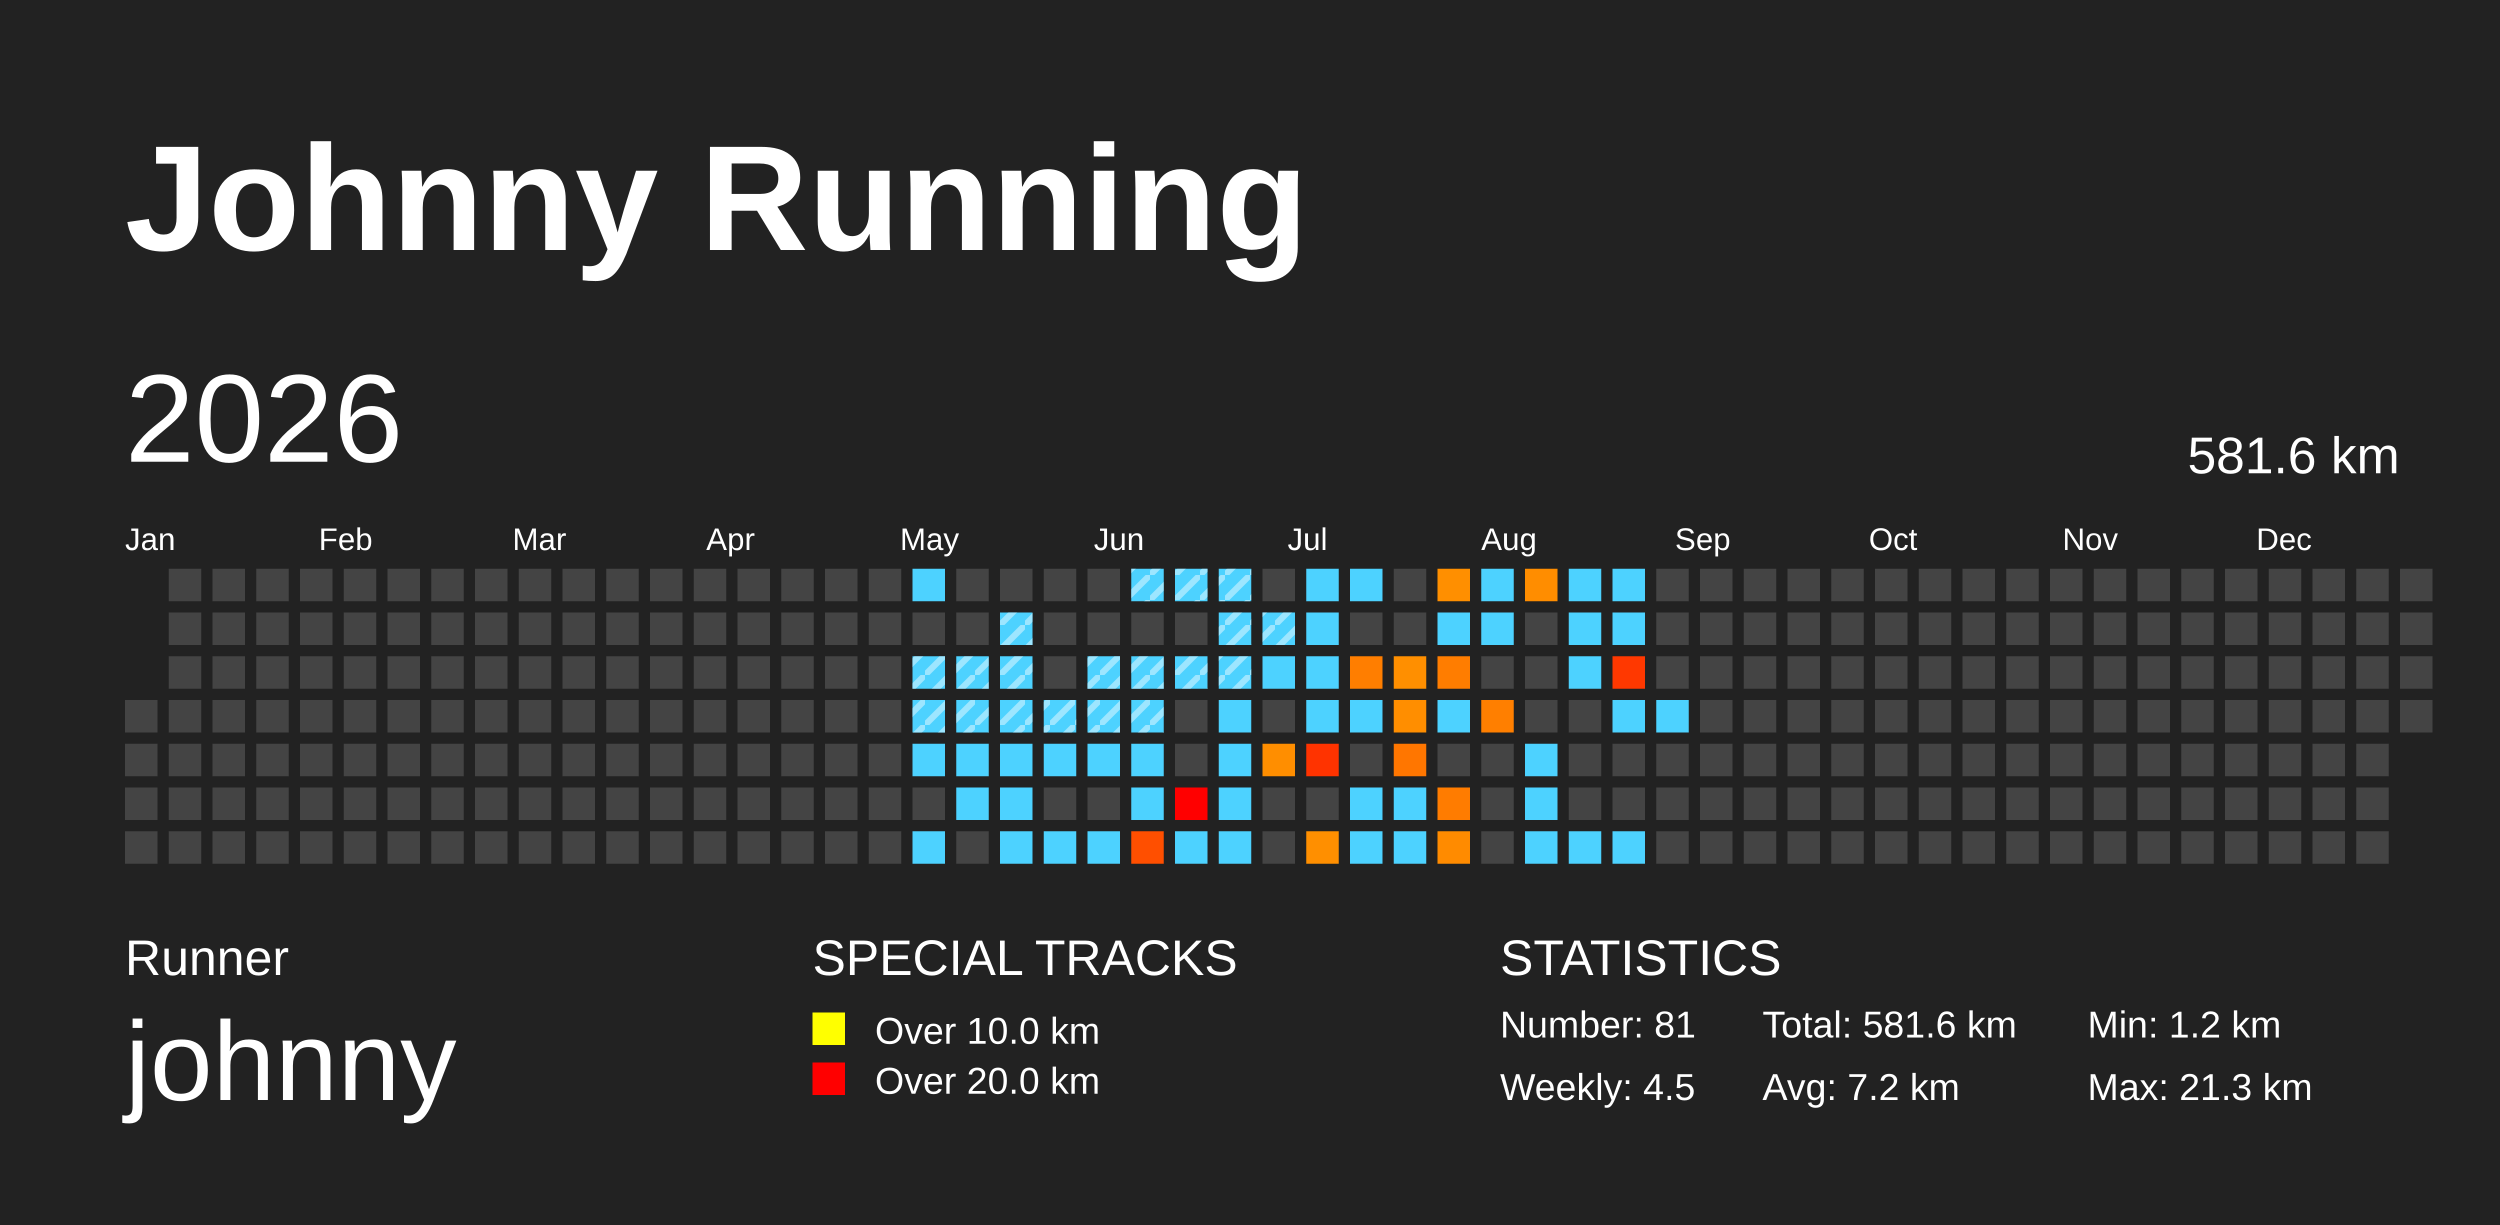
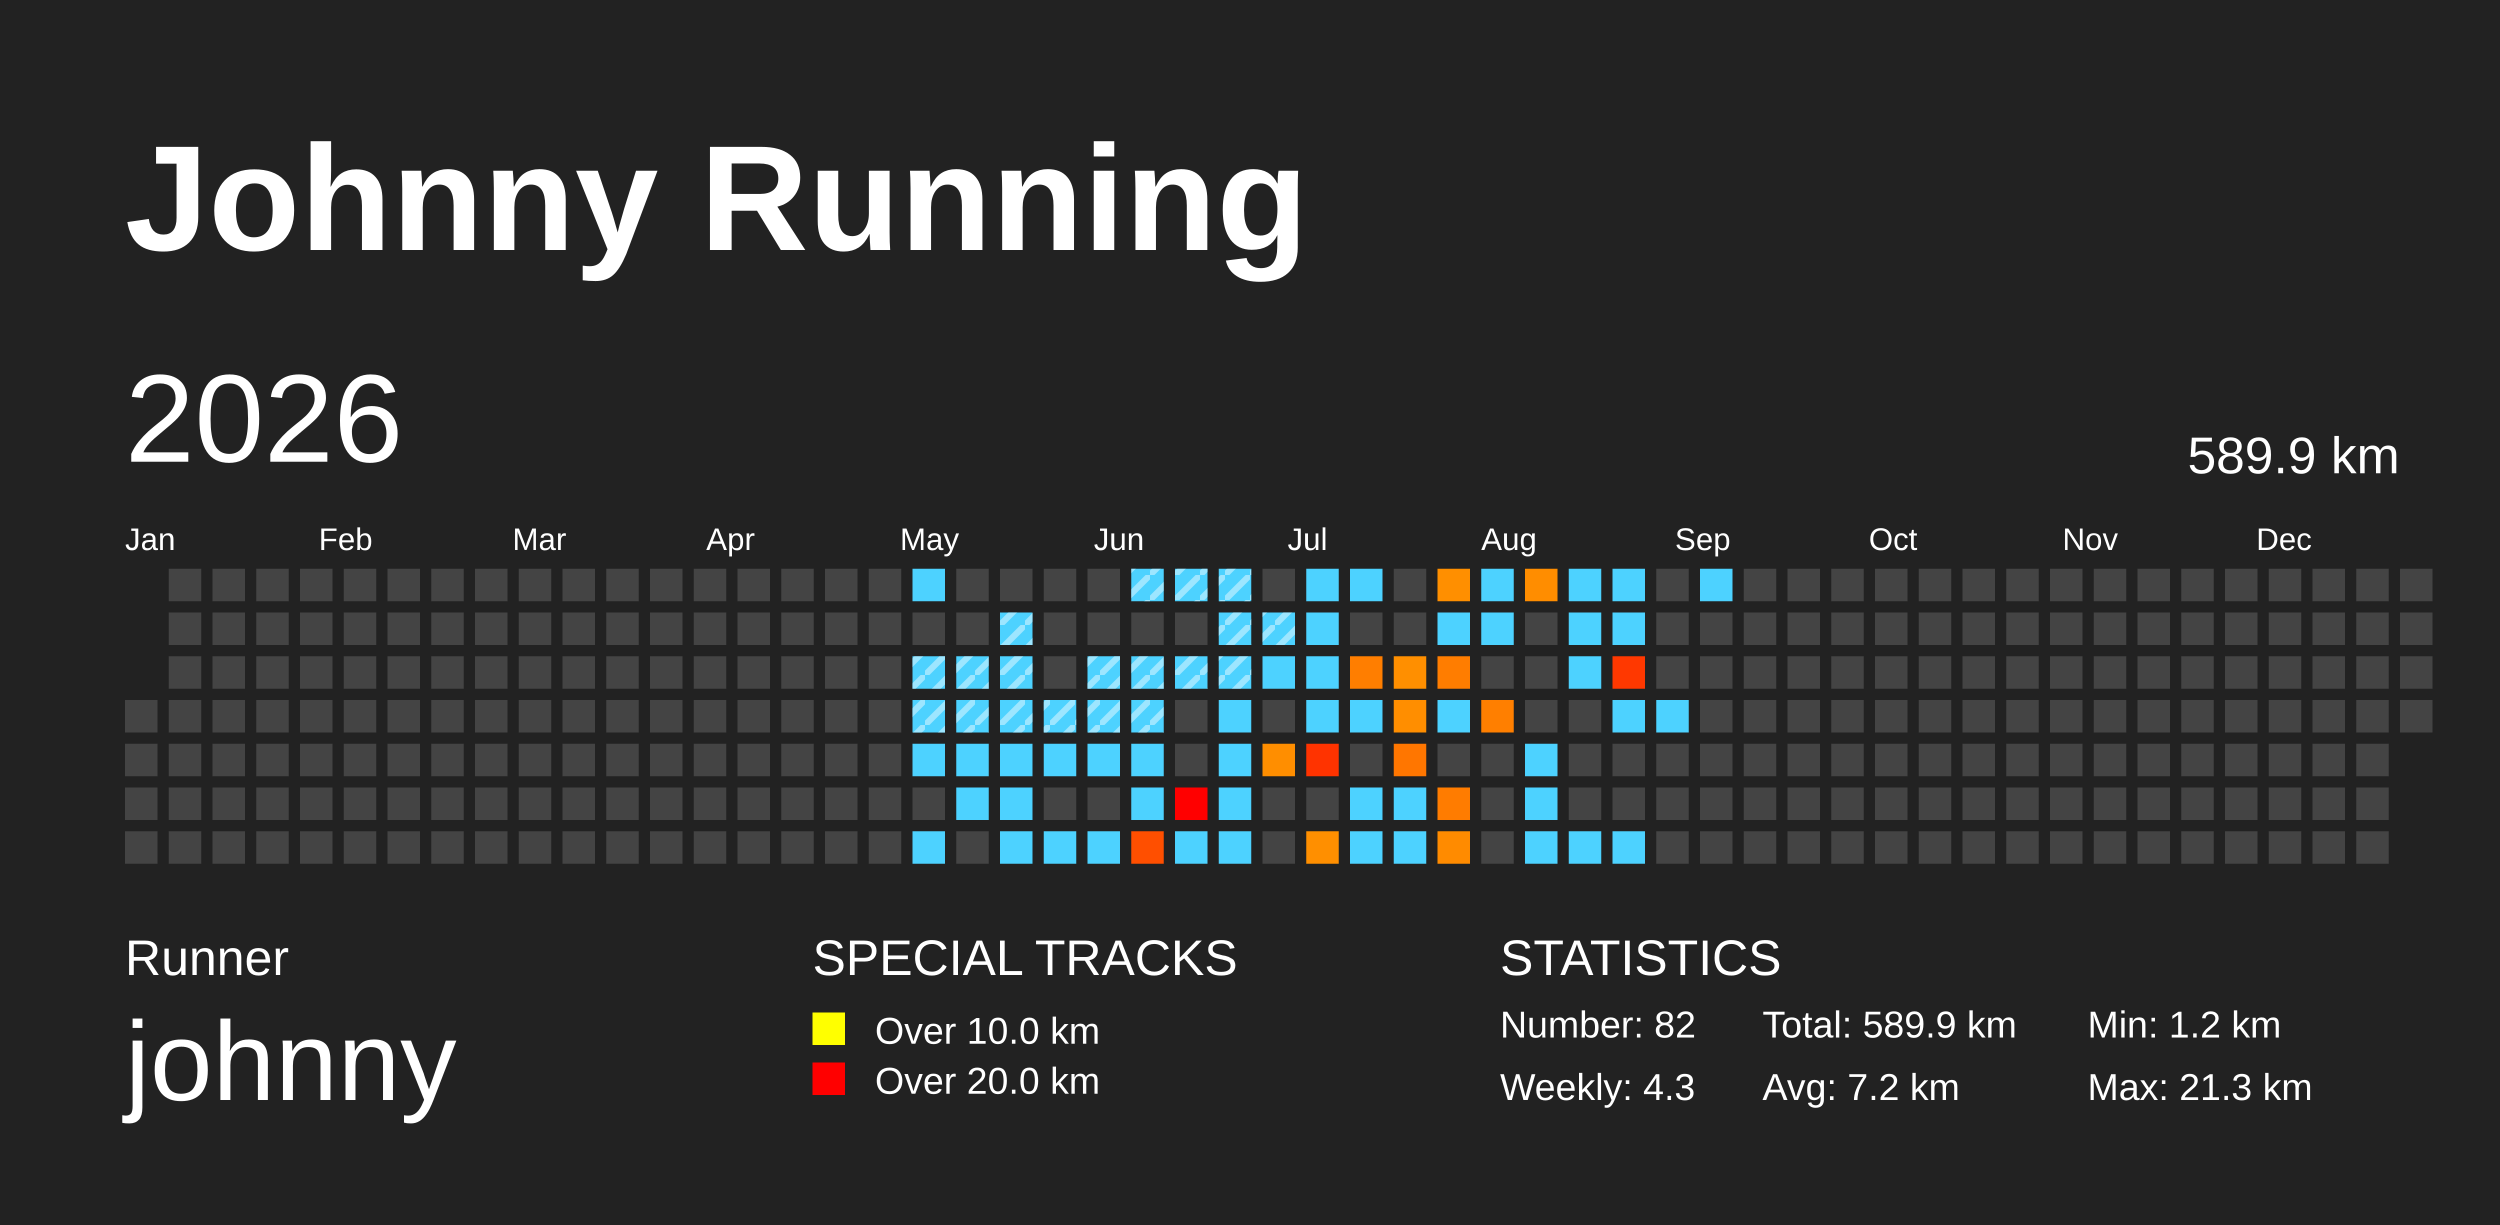
<svg xmlns="http://www.w3.org/2000/svg" baseProfile="full" height="98mm" version="1.1" viewBox="0,0,200,98" width="200mm">
  <defs>
    <pattern height="2" id="indoor-stripe" patternUnits="userSpaceOnUse" width="2">
      <line stroke="white" stroke-opacity="0.45" stroke-width="0.5" x1="0" x2="2" y1="2" y2="0" />
    </pattern>
  </defs>
  <rect fill="#222222" height="98" width="200" x="0" y="0" />
  <text fill="#FFFFFF" style="font-size:12px; font-family:Arial; font-weight:bold;" x="10" y="20">Johnny Running</text>
  <text fill="#FFFFFF" style="font-size:4px; font-family:Arial" x="10" y="78">Runner</text>
  <text fill="#FFFFFF" style="font-size:9px; font-family:Arial" x="10" y="88">johnny</text>
  <text fill="#FFFFFF" style="font-size:4px; font-family:Arial" x="65" y="78">SPECIAL TRACKS</text>
  <rect fill="yellow" height="2.6" width="2.6" x="65" y="81" />
  <text fill="#FFFFFF" style="font-size:3px; font-family:Arial" x="70" y="83.5">Over 10.0 km</text>
  <rect fill="red" height="2.6" width="2.6" x="65" y="85" />
  <text fill="#FFFFFF" style="font-size:3px; font-family:Arial" x="70" y="87.5">Over 20.0 km</text>
  <text fill="#FFFFFF" style="font-size:4px; font-family:Arial" x="120" y="78">STATISTICS</text>
-   <text fill="#FFFFFF" style="font-size:3px; font-family:Arial" x="120" y="83">Number: 81</text>
-   <text fill="#FFFFFF" style="font-size:3px; font-family:Arial" x="120" y="88">Weekly: 4.5</text>
-   <text fill="#FFFFFF" style="font-size:3px; font-family:Arial" x="141" y="83">Total: 581.6 km</text>
+   <text fill="#FFFFFF" style="font-size:3px; font-family:Arial" x="120" y="83">Number: 82</text>
+   <text fill="#FFFFFF" style="font-size:3px; font-family:Arial" x="120" y="88">Weekly: 4.3</text>
+   <text fill="#FFFFFF" style="font-size:3px; font-family:Arial" x="141" y="83">Total: 589.9 km</text>
  <text fill="#FFFFFF" style="font-size:3px; font-family:Arial" x="141" y="88">Avg: 7.2 km</text>
  <text fill="#FFFFFF" style="font-size:3px; font-family:Arial" x="167" y="83">Min: 1.2 km</text>
  <text fill="#FFFFFF" style="font-size:3px; font-family:Arial" x="167" y="88">Max: 21.3 km</text>
  <text dominant-baseline="hanging" fill="#FFFFFF" style="font-size:10.0px; font-family:Arial;" x="10" y="30">2026</text>
-   <text dominant-baseline="hanging" fill="#FFFFFF" style="font-size:4.125px; font-family:Arial;" x="175" y="35">581.6 km</text>
+   <text dominant-baseline="hanging" fill="#FFFFFF" style="font-size:4.125px; font-family:Arial;" x="175" y="35">589.9 km</text>
  <text fill="#FFFFFF" style="font-size:2.5px; font-family:Arial" x="10.0" y="44">Jan</text>
  <text fill="#FFFFFF" style="font-size:2.5px; font-family:Arial" x="25.5" y="44">Feb</text>
  <text fill="#FFFFFF" style="font-size:2.5px; font-family:Arial" x="41.0" y="44">Mar</text>
  <text fill="#FFFFFF" style="font-size:2.5px; font-family:Arial" x="56.5" y="44">Apr</text>
  <text fill="#FFFFFF" style="font-size:2.5px; font-family:Arial" x="72.0" y="44">May</text>
  <text fill="#FFFFFF" style="font-size:2.5px; font-family:Arial" x="87.5" y="44">Jun</text>
  <text fill="#FFFFFF" style="font-size:2.5px; font-family:Arial" x="103.0" y="44">Jul</text>
  <text fill="#FFFFFF" style="font-size:2.5px; font-family:Arial" x="118.5" y="44">Aug</text>
  <text fill="#FFFFFF" style="font-size:2.5px; font-family:Arial" x="134.0" y="44">Sep</text>
  <text fill="#FFFFFF" style="font-size:2.5px; font-family:Arial" x="149.5" y="44">Oct</text>
  <text fill="#FFFFFF" style="font-size:2.5px; font-family:Arial" x="165.0" y="44">Nov</text>
  <text fill="#FFFFFF" style="font-size:2.5px; font-family:Arial" x="180.5" y="44">Dec</text>
  <rect fill="#444444" height="2.6" width="2.6" x="10.0" y="56.0" />
  <rect fill="#444444" height="2.6" width="2.6" x="10.0" y="59.5" />
  <rect fill="#444444" height="2.6" width="2.6" x="10.0" y="63.0" />
  <rect fill="#444444" height="2.6" width="2.6" x="10.0" y="66.5" />
  <rect fill="#444444" height="2.6" width="2.6" x="13.5" y="45.5" />
  <rect fill="#444444" height="2.6" width="2.6" x="13.5" y="49.0" />
  <rect fill="#444444" height="2.6" width="2.6" x="13.5" y="52.5" />
  <rect fill="#444444" height="2.6" width="2.6" x="13.5" y="56.0" />
  <rect fill="#444444" height="2.6" width="2.6" x="13.5" y="59.5" />
  <rect fill="#444444" height="2.6" width="2.6" x="13.5" y="63.0" />
  <rect fill="#444444" height="2.6" width="2.6" x="13.5" y="66.5" />
  <rect fill="#444444" height="2.6" width="2.6" x="17.0" y="45.5" />
  <rect fill="#444444" height="2.6" width="2.6" x="17.0" y="49.0" />
  <rect fill="#444444" height="2.6" width="2.6" x="17.0" y="52.5" />
  <rect fill="#444444" height="2.6" width="2.6" x="17.0" y="56.0" />
  <rect fill="#444444" height="2.6" width="2.6" x="17.0" y="59.5" />
  <rect fill="#444444" height="2.6" width="2.6" x="17.0" y="63.0" />
  <rect fill="#444444" height="2.6" width="2.6" x="17.0" y="66.5" />
  <rect fill="#444444" height="2.6" width="2.6" x="20.5" y="45.5" />
  <rect fill="#444444" height="2.6" width="2.6" x="20.5" y="49.0" />
  <rect fill="#444444" height="2.6" width="2.6" x="20.5" y="52.5" />
  <rect fill="#444444" height="2.6" width="2.6" x="20.5" y="56.0" />
  <rect fill="#444444" height="2.6" width="2.6" x="20.5" y="59.5" />
  <rect fill="#444444" height="2.6" width="2.6" x="20.5" y="63.0" />
  <rect fill="#444444" height="2.6" width="2.6" x="20.5" y="66.5" />
  <rect fill="#444444" height="2.6" width="2.6" x="24.0" y="45.5" />
  <rect fill="#444444" height="2.6" width="2.6" x="24.0" y="49.0" />
  <rect fill="#444444" height="2.6" width="2.6" x="24.0" y="52.5" />
  <rect fill="#444444" height="2.6" width="2.6" x="24.0" y="56.0" />
  <rect fill="#444444" height="2.6" width="2.6" x="24.0" y="59.5" />
  <rect fill="#444444" height="2.6" width="2.6" x="24.0" y="63.0" />
  <rect fill="#444444" height="2.6" width="2.6" x="24.0" y="66.5" />
  <rect fill="#444444" height="2.6" width="2.6" x="27.5" y="45.5" />
  <rect fill="#444444" height="2.6" width="2.6" x="27.5" y="49.0" />
  <rect fill="#444444" height="2.6" width="2.6" x="27.5" y="52.5" />
  <rect fill="#444444" height="2.6" width="2.6" x="27.5" y="56.0" />
  <rect fill="#444444" height="2.6" width="2.6" x="27.5" y="59.5" />
  <rect fill="#444444" height="2.6" width="2.6" x="27.5" y="63.0" />
  <rect fill="#444444" height="2.6" width="2.6" x="27.5" y="66.5" />
  <rect fill="#444444" height="2.6" width="2.6" x="31.0" y="45.5" />
  <rect fill="#444444" height="2.6" width="2.6" x="31.0" y="49.0" />
  <rect fill="#444444" height="2.6" width="2.6" x="31.0" y="52.5" />
  <rect fill="#444444" height="2.6" width="2.6" x="31.0" y="56.0" />
  <rect fill="#444444" height="2.6" width="2.6" x="31.0" y="59.5" />
  <rect fill="#444444" height="2.6" width="2.6" x="31.0" y="63.0" />
  <rect fill="#444444" height="2.6" width="2.6" x="31.0" y="66.5" />
  <rect fill="#444444" height="2.6" width="2.6" x="34.5" y="45.5" />
  <rect fill="#444444" height="2.6" width="2.6" x="34.5" y="49.0" />
  <rect fill="#444444" height="2.6" width="2.6" x="34.5" y="52.5" />
  <rect fill="#444444" height="2.6" width="2.6" x="34.5" y="56.0" />
  <rect fill="#444444" height="2.6" width="2.6" x="34.5" y="59.5" />
  <rect fill="#444444" height="2.6" width="2.6" x="34.5" y="63.0" />
  <rect fill="#444444" height="2.6" width="2.6" x="34.5" y="66.5" />
  <rect fill="#444444" height="2.6" width="2.6" x="38.0" y="45.5" />
  <rect fill="#444444" height="2.6" width="2.6" x="38.0" y="49.0" />
  <rect fill="#444444" height="2.6" width="2.6" x="38.0" y="52.5" />
  <rect fill="#444444" height="2.6" width="2.6" x="38.0" y="56.0" />
  <rect fill="#444444" height="2.6" width="2.6" x="38.0" y="59.5" />
  <rect fill="#444444" height="2.6" width="2.6" x="38.0" y="63.0" />
  <rect fill="#444444" height="2.6" width="2.6" x="38.0" y="66.5" />
  <rect fill="#444444" height="2.6" width="2.6" x="41.5" y="45.5" />
  <rect fill="#444444" height="2.6" width="2.6" x="41.5" y="49.0" />
  <rect fill="#444444" height="2.6" width="2.6" x="41.5" y="52.5" />
  <rect fill="#444444" height="2.6" width="2.6" x="41.5" y="56.0" />
  <rect fill="#444444" height="2.6" width="2.6" x="41.5" y="59.5" />
  <rect fill="#444444" height="2.6" width="2.6" x="41.5" y="63.0" />
  <rect fill="#444444" height="2.6" width="2.6" x="41.5" y="66.5" />
  <rect fill="#444444" height="2.6" width="2.6" x="45.0" y="45.5" />
  <rect fill="#444444" height="2.6" width="2.6" x="45.0" y="49.0" />
  <rect fill="#444444" height="2.6" width="2.6" x="45.0" y="52.5" />
  <rect fill="#444444" height="2.6" width="2.6" x="45.0" y="56.0" />
  <rect fill="#444444" height="2.6" width="2.6" x="45.0" y="59.5" />
  <rect fill="#444444" height="2.6" width="2.6" x="45.0" y="63.0" />
  <rect fill="#444444" height="2.6" width="2.6" x="45.0" y="66.5" />
  <rect fill="#444444" height="2.6" width="2.6" x="48.5" y="45.5" />
  <rect fill="#444444" height="2.6" width="2.6" x="48.5" y="49.0" />
  <rect fill="#444444" height="2.6" width="2.6" x="48.5" y="52.5" />
  <rect fill="#444444" height="2.6" width="2.6" x="48.5" y="56.0" />
  <rect fill="#444444" height="2.6" width="2.6" x="48.5" y="59.5" />
  <rect fill="#444444" height="2.6" width="2.6" x="48.5" y="63.0" />
  <rect fill="#444444" height="2.6" width="2.6" x="48.5" y="66.5" />
  <rect fill="#444444" height="2.6" width="2.6" x="52.0" y="45.5" />
  <rect fill="#444444" height="2.6" width="2.6" x="52.0" y="49.0" />
  <rect fill="#444444" height="2.6" width="2.6" x="52.0" y="52.5" />
  <rect fill="#444444" height="2.6" width="2.6" x="52.0" y="56.0" />
  <rect fill="#444444" height="2.6" width="2.6" x="52.0" y="59.5" />
  <rect fill="#444444" height="2.6" width="2.6" x="52.0" y="63.0" />
  <rect fill="#444444" height="2.6" width="2.6" x="52.0" y="66.5" />
  <rect fill="#444444" height="2.6" width="2.6" x="55.5" y="45.5" />
  <rect fill="#444444" height="2.6" width="2.6" x="55.5" y="49.0" />
  <rect fill="#444444" height="2.6" width="2.6" x="55.5" y="52.5" />
  <rect fill="#444444" height="2.6" width="2.6" x="55.5" y="56.0" />
  <rect fill="#444444" height="2.6" width="2.6" x="55.5" y="59.5" />
  <rect fill="#444444" height="2.6" width="2.6" x="55.5" y="63.0" />
  <rect fill="#444444" height="2.6" width="2.6" x="55.5" y="66.5" />
  <rect fill="#444444" height="2.6" width="2.6" x="59.0" y="45.5" />
  <rect fill="#444444" height="2.6" width="2.6" x="59.0" y="49.0" />
  <rect fill="#444444" height="2.6" width="2.6" x="59.0" y="52.5" />
  <rect fill="#444444" height="2.6" width="2.6" x="59.0" y="56.0" />
  <rect fill="#444444" height="2.6" width="2.6" x="59.0" y="59.5" />
  <rect fill="#444444" height="2.6" width="2.6" x="59.0" y="63.0" />
  <rect fill="#444444" height="2.6" width="2.6" x="59.0" y="66.5" />
  <rect fill="#444444" height="2.6" width="2.6" x="62.5" y="45.5" />
  <rect fill="#444444" height="2.6" width="2.6" x="62.5" y="49.0" />
  <rect fill="#444444" height="2.6" width="2.6" x="62.5" y="52.5" />
  <rect fill="#444444" height="2.6" width="2.6" x="62.5" y="56.0" />
  <rect fill="#444444" height="2.6" width="2.6" x="62.5" y="59.5" />
  <rect fill="#444444" height="2.6" width="2.6" x="62.5" y="63.0" />
  <rect fill="#444444" height="2.6" width="2.6" x="62.5" y="66.5" />
  <rect fill="#444444" height="2.6" width="2.6" x="66.0" y="45.5" />
  <rect fill="#444444" height="2.6" width="2.6" x="66.0" y="49.0" />
  <rect fill="#444444" height="2.6" width="2.6" x="66.0" y="52.5" />
  <rect fill="#444444" height="2.6" width="2.6" x="66.0" y="56.0" />
  <rect fill="#444444" height="2.6" width="2.6" x="66.0" y="59.5" />
  <rect fill="#444444" height="2.6" width="2.6" x="66.0" y="63.0" />
  <rect fill="#444444" height="2.6" width="2.6" x="66.0" y="66.5" />
  <rect fill="#444444" height="2.6" width="2.6" x="69.5" y="45.5" />
  <rect fill="#444444" height="2.6" width="2.6" x="69.5" y="49.0" />
  <rect fill="#444444" height="2.6" width="2.6" x="69.5" y="52.5" />
  <rect fill="#444444" height="2.6" width="2.6" x="69.5" y="56.0" />
  <rect fill="#444444" height="2.6" width="2.6" x="69.5" y="59.5" />
  <rect fill="#444444" height="2.6" width="2.6" x="69.5" y="63.0" />
  <rect fill="#444444" height="2.6" width="2.6" x="69.5" y="66.5" />
  <rect fill="#4dd2ff" height="2.6" width="2.6" x="73.0" y="45.5" />
  <rect fill="#444444" height="2.6" width="2.6" x="73.0" y="49.0" />
  <rect fill="#4dd2ff" height="2.6" width="2.6" x="73.0" y="52.5" />
  <rect fill="url(#indoor-stripe)" height="2.6" style="pointer-events: none;" width="2.6" x="73.0" y="52.5" />
  <rect fill="#4dd2ff" height="2.6" width="2.6" x="73.0" y="56.0" />
  <rect fill="url(#indoor-stripe)" height="2.6" style="pointer-events: none;" width="2.6" x="73.0" y="56.0" />
  <rect fill="#4dd2ff" height="2.6" width="2.6" x="73.0" y="59.5" />
  <rect fill="#444444" height="2.6" width="2.6" x="73.0" y="63.0" />
  <rect fill="#4dd2ff" height="2.6" width="2.6" x="73.0" y="66.5" />
  <rect fill="#444444" height="2.6" width="2.6" x="76.5" y="45.5" />
  <rect fill="#444444" height="2.6" width="2.6" x="76.5" y="49.0" />
  <rect fill="#4dd2ff" height="2.6" width="2.6" x="76.5" y="52.5" />
  <rect fill="url(#indoor-stripe)" height="2.6" style="pointer-events: none;" width="2.6" x="76.5" y="52.5" />
  <rect fill="#4dd2ff" height="2.6" width="2.6" x="76.5" y="56.0" />
  <rect fill="url(#indoor-stripe)" height="2.6" style="pointer-events: none;" width="2.6" x="76.5" y="56.0" />
  <rect fill="#4dd2ff" height="2.6" width="2.6" x="76.5" y="59.5" />
  <rect fill="#4dd2ff" height="2.6" width="2.6" x="76.5" y="63.0" />
  <rect fill="#444444" height="2.6" width="2.6" x="76.5" y="66.5" />
  <rect fill="#444444" height="2.6" width="2.6" x="80.0" y="45.5" />
  <rect fill="#4dd2ff" height="2.6" width="2.6" x="80.0" y="49.0" />
  <rect fill="url(#indoor-stripe)" height="2.6" style="pointer-events: none;" width="2.6" x="80.0" y="49.0" />
  <rect fill="#4dd2ff" height="2.6" width="2.6" x="80.0" y="52.5" />
  <rect fill="url(#indoor-stripe)" height="2.6" style="pointer-events: none;" width="2.6" x="80.0" y="52.5" />
  <rect fill="#4dd2ff" height="2.6" width="2.6" x="80.0" y="56.0" />
  <rect fill="url(#indoor-stripe)" height="2.6" style="pointer-events: none;" width="2.6" x="80.0" y="56.0" />
  <rect fill="#4dd2ff" height="2.6" width="2.6" x="80.0" y="59.5" />
  <rect fill="#4dd2ff" height="2.6" width="2.6" x="80.0" y="63.0" />
  <rect fill="#4dd2ff" height="2.6" width="2.6" x="80.0" y="66.5" />
  <rect fill="#444444" height="2.6" width="2.6" x="83.5" y="45.5" />
  <rect fill="#444444" height="2.6" width="2.6" x="83.5" y="49.0" />
  <rect fill="#444444" height="2.6" width="2.6" x="83.5" y="52.5" />
  <rect fill="#4dd2ff" height="2.6" width="2.6" x="83.5" y="56.0" />
  <rect fill="url(#indoor-stripe)" height="2.6" style="pointer-events: none;" width="2.6" x="83.5" y="56.0" />
  <rect fill="#4dd2ff" height="2.6" width="2.6" x="83.5" y="59.5" />
  <rect fill="#444444" height="2.6" width="2.6" x="83.5" y="63.0" />
  <rect fill="#4dd2ff" height="2.6" width="2.6" x="83.5" y="66.5" />
  <rect fill="#444444" height="2.6" width="2.6" x="87.0" y="45.5" />
  <rect fill="#444444" height="2.6" width="2.6" x="87.0" y="49.0" />
  <rect fill="#4dd2ff" height="2.6" width="2.6" x="87.0" y="52.5" />
  <rect fill="url(#indoor-stripe)" height="2.6" style="pointer-events: none;" width="2.6" x="87.0" y="52.5" />
  <rect fill="#4dd2ff" height="2.6" width="2.6" x="87.0" y="56.0" />
  <rect fill="url(#indoor-stripe)" height="2.6" style="pointer-events: none;" width="2.6" x="87.0" y="56.0" />
  <rect fill="#4dd2ff" height="2.6" width="2.6" x="87.0" y="59.5" />
  <rect fill="#444444" height="2.6" width="2.6" x="87.0" y="63.0" />
  <rect fill="#4dd2ff" height="2.6" width="2.6" x="87.0" y="66.5" />
  <rect fill="#4dd2ff" height="2.6" width="2.6" x="90.5" y="45.5" />
  <rect fill="url(#indoor-stripe)" height="2.6" style="pointer-events: none;" width="2.6" x="90.5" y="45.5" />
  <rect fill="#444444" height="2.6" width="2.6" x="90.5" y="49.0" />
  <rect fill="#4dd2ff" height="2.6" width="2.6" x="90.5" y="52.5" />
  <rect fill="url(#indoor-stripe)" height="2.6" style="pointer-events: none;" width="2.6" x="90.5" y="52.5" />
  <rect fill="#4dd2ff" height="2.6" width="2.6" x="90.5" y="56.0" />
  <rect fill="url(#indoor-stripe)" height="2.6" style="pointer-events: none;" width="2.6" x="90.5" y="56.0" />
  <rect fill="#4dd2ff" height="2.6" width="2.6" x="90.5" y="59.5" />
  <rect fill="#4dd2ff" height="2.6" width="2.6" x="90.5" y="63.0" />
  <rect fill="#ff4f00" height="2.6" width="2.6" x="90.5" y="66.5" />
  <rect fill="#4dd2ff" height="2.6" width="2.6" x="94.0" y="45.5" />
  <rect fill="url(#indoor-stripe)" height="2.6" style="pointer-events: none;" width="2.6" x="94.0" y="45.5" />
  <rect fill="#444444" height="2.6" width="2.6" x="94.0" y="49.0" />
  <rect fill="#4dd2ff" height="2.6" width="2.6" x="94.0" y="52.5" />
  <rect fill="url(#indoor-stripe)" height="2.6" style="pointer-events: none;" width="2.6" x="94.0" y="52.5" />
  <rect fill="#444444" height="2.6" width="2.6" x="94.0" y="56.0" />
  <rect fill="#444444" height="2.6" width="2.6" x="94.0" y="59.5" />
  <rect fill="red" height="2.6" width="2.6" x="94.0" y="63.0" />
  <rect fill="#4dd2ff" height="2.6" width="2.6" x="94.0" y="66.5" />
  <rect fill="#4dd2ff" height="2.6" width="2.6" x="97.5" y="45.5" />
  <rect fill="url(#indoor-stripe)" height="2.6" style="pointer-events: none;" width="2.6" x="97.5" y="45.5" />
  <rect fill="#4dd2ff" height="2.6" width="2.6" x="97.5" y="49.0" />
  <rect fill="url(#indoor-stripe)" height="2.6" style="pointer-events: none;" width="2.6" x="97.5" y="49.0" />
  <rect fill="#4dd2ff" height="2.6" width="2.6" x="97.5" y="52.5" />
  <rect fill="url(#indoor-stripe)" height="2.6" style="pointer-events: none;" width="2.6" x="97.5" y="52.5" />
  <rect fill="#4dd2ff" height="2.6" width="2.6" x="97.5" y="56.0" />
  <rect fill="#4dd2ff" height="2.6" width="2.6" x="97.5" y="59.5" />
  <rect fill="#4dd2ff" height="2.6" width="2.6" x="97.5" y="63.0" />
  <rect fill="#4dd2ff" height="2.6" width="2.6" x="97.5" y="66.5" />
  <rect fill="#444444" height="2.6" width="2.6" x="101.0" y="45.5" />
  <rect fill="#4dd2ff" height="2.6" width="2.6" x="101.0" y="49.0" />
  <rect fill="url(#indoor-stripe)" height="2.6" style="pointer-events: none;" width="2.6" x="101.0" y="49.0" />
  <rect fill="#4dd2ff" height="2.6" width="2.6" x="101.0" y="52.5" />
  <rect fill="#444444" height="2.6" width="2.6" x="101.0" y="56.0" />
  <rect fill="#ff8e00" height="2.6" width="2.6" x="101.0" y="59.5" />
  <rect fill="#444444" height="2.6" width="2.6" x="101.0" y="63.0" />
  <rect fill="#444444" height="2.6" width="2.6" x="101.0" y="66.5" />
  <rect fill="#4dd2ff" height="2.6" width="2.6" x="104.5" y="45.5" />
  <rect fill="#4dd2ff" height="2.6" width="2.6" x="104.5" y="49.0" />
  <rect fill="#4dd2ff" height="2.6" width="2.6" x="104.5" y="52.5" />
  <rect fill="#4dd2ff" height="2.6" width="2.6" x="104.5" y="56.0" />
  <rect fill="#ff3300" height="2.6" width="2.6" x="104.5" y="59.5" />
  <rect fill="#444444" height="2.6" width="2.6" x="104.5" y="63.0" />
  <rect fill="#ff8f00" height="2.6" width="2.6" x="104.5" y="66.5" />
  <rect fill="#4dd2ff" height="2.6" width="2.6" x="108.0" y="45.5" />
  <rect fill="#444444" height="2.6" width="2.6" x="108.0" y="49.0" />
  <rect fill="#ff7e00" height="2.6" width="2.6" x="108.0" y="52.5" />
  <rect fill="#4dd2ff" height="2.6" width="2.6" x="108.0" y="56.0" />
  <rect fill="#444444" height="2.6" width="2.6" x="108.0" y="59.5" />
  <rect fill="#4dd2ff" height="2.6" width="2.6" x="108.0" y="63.0" />
  <rect fill="#4dd2ff" height="2.6" width="2.6" x="108.0" y="66.5" />
  <rect fill="#444444" height="2.6" width="2.6" x="111.5" y="45.5" />
  <rect fill="#444444" height="2.6" width="2.6" x="111.5" y="49.0" />
  <rect fill="#ff8f00" height="2.6" width="2.6" x="111.5" y="52.5" />
  <rect fill="#ff8e00" height="2.6" width="2.6" x="111.5" y="56.0" />
  <rect fill="#ff7600" height="2.6" width="2.6" x="111.5" y="59.5" />
  <rect fill="#4dd2ff" height="2.6" width="2.6" x="111.5" y="63.0" />
  <rect fill="#4dd2ff" height="2.6" width="2.6" x="111.5" y="66.5" />
  <rect fill="#ff8f00" height="2.6" width="2.6" x="115.0" y="45.5" />
  <rect fill="#4dd2ff" height="2.6" width="2.6" x="115.0" y="49.0" />
  <rect fill="#ff7d00" height="2.6" width="2.6" x="115.0" y="52.5" />
  <rect fill="#4dd2ff" height="2.6" width="2.6" x="115.0" y="56.0" />
  <rect fill="#444444" height="2.6" width="2.6" x="115.0" y="59.5" />
  <rect fill="#ff7c00" height="2.6" width="2.6" x="115.0" y="63.0" />
  <rect fill="#ff8b00" height="2.6" width="2.6" x="115.0" y="66.5" />
  <rect fill="#4dd2ff" height="2.6" width="2.6" x="118.5" y="45.5" />
  <rect fill="#4dd2ff" height="2.6" width="2.6" x="118.5" y="49.0" />
  <rect fill="#444444" height="2.6" width="2.6" x="118.5" y="52.5" />
  <rect fill="#ff7f00" height="2.6" width="2.6" x="118.5" y="56.0" />
  <rect fill="#444444" height="2.6" width="2.6" x="118.5" y="59.5" />
  <rect fill="#444444" height="2.6" width="2.6" x="118.5" y="63.0" />
  <rect fill="#444444" height="2.6" width="2.6" x="118.5" y="66.5" />
  <rect fill="#ff8d00" height="2.6" width="2.6" x="122.0" y="45.5" />
  <rect fill="#444444" height="2.6" width="2.6" x="122.0" y="49.0" />
  <rect fill="#444444" height="2.6" width="2.6" x="122.0" y="52.5" />
  <rect fill="#444444" height="2.6" width="2.6" x="122.0" y="56.0" />
  <rect fill="#4dd2ff" height="2.6" width="2.6" x="122.0" y="59.5" />
  <rect fill="#4dd2ff" height="2.6" width="2.6" x="122.0" y="63.0" />
  <rect fill="#4dd2ff" height="2.6" width="2.6" x="122.0" y="66.5" />
  <rect fill="#4dd2ff" height="2.6" width="2.6" x="125.5" y="45.5" />
  <rect fill="#4dd2ff" height="2.6" width="2.6" x="125.5" y="49.0" />
  <rect fill="#4dd2ff" height="2.6" width="2.6" x="125.5" y="52.5" />
  <rect fill="#444444" height="2.6" width="2.6" x="125.5" y="56.0" />
  <rect fill="#444444" height="2.6" width="2.6" x="125.5" y="59.5" />
  <rect fill="#444444" height="2.6" width="2.6" x="125.5" y="63.0" />
  <rect fill="#4dd2ff" height="2.6" width="2.6" x="125.5" y="66.5" />
  <rect fill="#4dd2ff" height="2.6" width="2.6" x="129.0" y="45.5" />
  <rect fill="#4dd2ff" height="2.6" width="2.6" x="129.0" y="49.0" />
  <rect fill="#ff3800" height="2.6" width="2.6" x="129.0" y="52.5" />
  <rect fill="#4dd2ff" height="2.6" width="2.6" x="129.0" y="56.0" />
  <rect fill="#444444" height="2.6" width="2.6" x="129.0" y="59.5" />
  <rect fill="#444444" height="2.6" width="2.6" x="129.0" y="63.0" />
  <rect fill="#4dd2ff" height="2.6" width="2.6" x="129.0" y="66.5" />
  <rect fill="#444444" height="2.6" width="2.6" x="132.5" y="45.5" />
  <rect fill="#444444" height="2.6" width="2.6" x="132.5" y="49.0" />
  <rect fill="#444444" height="2.6" width="2.6" x="132.5" y="52.5" />
  <rect fill="#4dd2ff" height="2.6" width="2.6" x="132.5" y="56.0" />
  <rect fill="#444444" height="2.6" width="2.6" x="132.5" y="59.5" />
  <rect fill="#444444" height="2.6" width="2.6" x="132.5" y="63.0" />
  <rect fill="#444444" height="2.6" width="2.6" x="132.5" y="66.5" />
-   <rect fill="#444444" height="2.6" width="2.6" x="136.0" y="45.5" />
+   <rect fill="#4dd2ff" height="2.6" width="2.6" x="136.0" y="45.5" />
  <rect fill="#444444" height="2.6" width="2.6" x="136.0" y="49.0" />
  <rect fill="#444444" height="2.6" width="2.6" x="136.0" y="52.5" />
  <rect fill="#444444" height="2.6" width="2.6" x="136.0" y="56.0" />
  <rect fill="#444444" height="2.6" width="2.6" x="136.0" y="59.5" />
  <rect fill="#444444" height="2.6" width="2.6" x="136.0" y="63.0" />
  <rect fill="#444444" height="2.6" width="2.6" x="136.0" y="66.5" />
  <rect fill="#444444" height="2.6" width="2.6" x="139.5" y="45.5" />
  <rect fill="#444444" height="2.6" width="2.6" x="139.5" y="49.0" />
  <rect fill="#444444" height="2.6" width="2.6" x="139.5" y="52.5" />
  <rect fill="#444444" height="2.6" width="2.6" x="139.5" y="56.0" />
  <rect fill="#444444" height="2.6" width="2.6" x="139.5" y="59.5" />
  <rect fill="#444444" height="2.6" width="2.6" x="139.5" y="63.0" />
  <rect fill="#444444" height="2.6" width="2.6" x="139.5" y="66.5" />
  <rect fill="#444444" height="2.6" width="2.6" x="143.0" y="45.5" />
  <rect fill="#444444" height="2.6" width="2.6" x="143.0" y="49.0" />
  <rect fill="#444444" height="2.6" width="2.6" x="143.0" y="52.5" />
  <rect fill="#444444" height="2.6" width="2.6" x="143.0" y="56.0" />
  <rect fill="#444444" height="2.6" width="2.6" x="143.0" y="59.5" />
  <rect fill="#444444" height="2.6" width="2.6" x="143.0" y="63.0" />
  <rect fill="#444444" height="2.6" width="2.6" x="143.0" y="66.5" />
  <rect fill="#444444" height="2.6" width="2.6" x="146.5" y="45.5" />
  <rect fill="#444444" height="2.6" width="2.6" x="146.5" y="49.0" />
  <rect fill="#444444" height="2.6" width="2.6" x="146.5" y="52.5" />
  <rect fill="#444444" height="2.6" width="2.6" x="146.5" y="56.0" />
  <rect fill="#444444" height="2.6" width="2.6" x="146.5" y="59.5" />
  <rect fill="#444444" height="2.6" width="2.6" x="146.5" y="63.0" />
  <rect fill="#444444" height="2.6" width="2.6" x="146.5" y="66.5" />
  <rect fill="#444444" height="2.6" width="2.6" x="150.0" y="45.5" />
  <rect fill="#444444" height="2.6" width="2.6" x="150.0" y="49.0" />
  <rect fill="#444444" height="2.6" width="2.6" x="150.0" y="52.5" />
  <rect fill="#444444" height="2.6" width="2.6" x="150.0" y="56.0" />
  <rect fill="#444444" height="2.6" width="2.6" x="150.0" y="59.5" />
  <rect fill="#444444" height="2.6" width="2.6" x="150.0" y="63.0" />
  <rect fill="#444444" height="2.6" width="2.6" x="150.0" y="66.5" />
  <rect fill="#444444" height="2.6" width="2.6" x="153.5" y="45.5" />
  <rect fill="#444444" height="2.6" width="2.6" x="153.5" y="49.0" />
  <rect fill="#444444" height="2.6" width="2.6" x="153.5" y="52.5" />
  <rect fill="#444444" height="2.6" width="2.6" x="153.5" y="56.0" />
  <rect fill="#444444" height="2.6" width="2.6" x="153.5" y="59.5" />
  <rect fill="#444444" height="2.6" width="2.6" x="153.5" y="63.0" />
  <rect fill="#444444" height="2.6" width="2.6" x="153.5" y="66.5" />
  <rect fill="#444444" height="2.6" width="2.6" x="157.0" y="45.5" />
  <rect fill="#444444" height="2.6" width="2.6" x="157.0" y="49.0" />
  <rect fill="#444444" height="2.6" width="2.6" x="157.0" y="52.5" />
  <rect fill="#444444" height="2.6" width="2.6" x="157.0" y="56.0" />
  <rect fill="#444444" height="2.6" width="2.6" x="157.0" y="59.5" />
  <rect fill="#444444" height="2.6" width="2.6" x="157.0" y="63.0" />
  <rect fill="#444444" height="2.6" width="2.6" x="157.0" y="66.5" />
  <rect fill="#444444" height="2.6" width="2.6" x="160.5" y="45.5" />
  <rect fill="#444444" height="2.6" width="2.6" x="160.5" y="49.0" />
  <rect fill="#444444" height="2.6" width="2.6" x="160.5" y="52.5" />
  <rect fill="#444444" height="2.6" width="2.6" x="160.5" y="56.0" />
  <rect fill="#444444" height="2.6" width="2.6" x="160.5" y="59.5" />
  <rect fill="#444444" height="2.6" width="2.6" x="160.5" y="63.0" />
  <rect fill="#444444" height="2.6" width="2.6" x="160.5" y="66.5" />
  <rect fill="#444444" height="2.6" width="2.6" x="164.0" y="45.5" />
  <rect fill="#444444" height="2.6" width="2.6" x="164.0" y="49.0" />
  <rect fill="#444444" height="2.6" width="2.6" x="164.0" y="52.5" />
  <rect fill="#444444" height="2.6" width="2.6" x="164.0" y="56.0" />
  <rect fill="#444444" height="2.6" width="2.6" x="164.0" y="59.5" />
  <rect fill="#444444" height="2.6" width="2.6" x="164.0" y="63.0" />
  <rect fill="#444444" height="2.6" width="2.6" x="164.0" y="66.5" />
  <rect fill="#444444" height="2.6" width="2.6" x="167.5" y="45.5" />
  <rect fill="#444444" height="2.6" width="2.6" x="167.5" y="49.0" />
  <rect fill="#444444" height="2.6" width="2.6" x="167.5" y="52.5" />
  <rect fill="#444444" height="2.6" width="2.6" x="167.5" y="56.0" />
  <rect fill="#444444" height="2.6" width="2.6" x="167.5" y="59.5" />
  <rect fill="#444444" height="2.6" width="2.6" x="167.5" y="63.0" />
  <rect fill="#444444" height="2.6" width="2.6" x="167.5" y="66.5" />
  <rect fill="#444444" height="2.6" width="2.6" x="171.0" y="45.5" />
  <rect fill="#444444" height="2.6" width="2.6" x="171.0" y="49.0" />
  <rect fill="#444444" height="2.6" width="2.6" x="171.0" y="52.5" />
  <rect fill="#444444" height="2.6" width="2.6" x="171.0" y="56.0" />
  <rect fill="#444444" height="2.6" width="2.6" x="171.0" y="59.5" />
  <rect fill="#444444" height="2.6" width="2.6" x="171.0" y="63.0" />
  <rect fill="#444444" height="2.6" width="2.6" x="171.0" y="66.5" />
  <rect fill="#444444" height="2.6" width="2.6" x="174.5" y="45.5" />
  <rect fill="#444444" height="2.6" width="2.6" x="174.5" y="49.0" />
  <rect fill="#444444" height="2.6" width="2.6" x="174.5" y="52.5" />
  <rect fill="#444444" height="2.6" width="2.6" x="174.5" y="56.0" />
  <rect fill="#444444" height="2.6" width="2.6" x="174.5" y="59.5" />
  <rect fill="#444444" height="2.6" width="2.6" x="174.5" y="63.0" />
  <rect fill="#444444" height="2.6" width="2.6" x="174.5" y="66.5" />
  <rect fill="#444444" height="2.6" width="2.6" x="178.0" y="45.5" />
  <rect fill="#444444" height="2.6" width="2.6" x="178.0" y="49.0" />
  <rect fill="#444444" height="2.6" width="2.6" x="178.0" y="52.5" />
  <rect fill="#444444" height="2.6" width="2.6" x="178.0" y="56.0" />
  <rect fill="#444444" height="2.6" width="2.6" x="178.0" y="59.5" />
  <rect fill="#444444" height="2.6" width="2.6" x="178.0" y="63.0" />
  <rect fill="#444444" height="2.6" width="2.6" x="178.0" y="66.5" />
  <rect fill="#444444" height="2.6" width="2.6" x="181.5" y="45.5" />
  <rect fill="#444444" height="2.6" width="2.6" x="181.5" y="49.0" />
  <rect fill="#444444" height="2.6" width="2.6" x="181.5" y="52.5" />
  <rect fill="#444444" height="2.6" width="2.6" x="181.5" y="56.0" />
  <rect fill="#444444" height="2.6" width="2.6" x="181.5" y="59.5" />
  <rect fill="#444444" height="2.6" width="2.6" x="181.5" y="63.0" />
  <rect fill="#444444" height="2.6" width="2.6" x="181.5" y="66.5" />
  <rect fill="#444444" height="2.6" width="2.6" x="185.0" y="45.5" />
  <rect fill="#444444" height="2.6" width="2.6" x="185.0" y="49.0" />
  <rect fill="#444444" height="2.6" width="2.6" x="185.0" y="52.5" />
  <rect fill="#444444" height="2.6" width="2.6" x="185.0" y="56.0" />
  <rect fill="#444444" height="2.6" width="2.6" x="185.0" y="59.5" />
  <rect fill="#444444" height="2.6" width="2.6" x="185.0" y="63.0" />
  <rect fill="#444444" height="2.6" width="2.6" x="185.0" y="66.5" />
  <rect fill="#444444" height="2.6" width="2.6" x="188.5" y="45.5" />
  <rect fill="#444444" height="2.6" width="2.6" x="188.5" y="49.0" />
  <rect fill="#444444" height="2.6" width="2.6" x="188.5" y="52.5" />
  <rect fill="#444444" height="2.6" width="2.6" x="188.5" y="56.0" />
  <rect fill="#444444" height="2.6" width="2.6" x="188.5" y="59.5" />
  <rect fill="#444444" height="2.6" width="2.6" x="188.5" y="63.0" />
  <rect fill="#444444" height="2.6" width="2.6" x="188.5" y="66.5" />
  <rect fill="#444444" height="2.6" width="2.6" x="192.0" y="45.5" />
  <rect fill="#444444" height="2.6" width="2.6" x="192.0" y="49.0" />
  <rect fill="#444444" height="2.6" width="2.6" x="192.0" y="52.5" />
  <rect fill="#444444" height="2.6" width="2.6" x="192.0" y="56.0" />
</svg>
